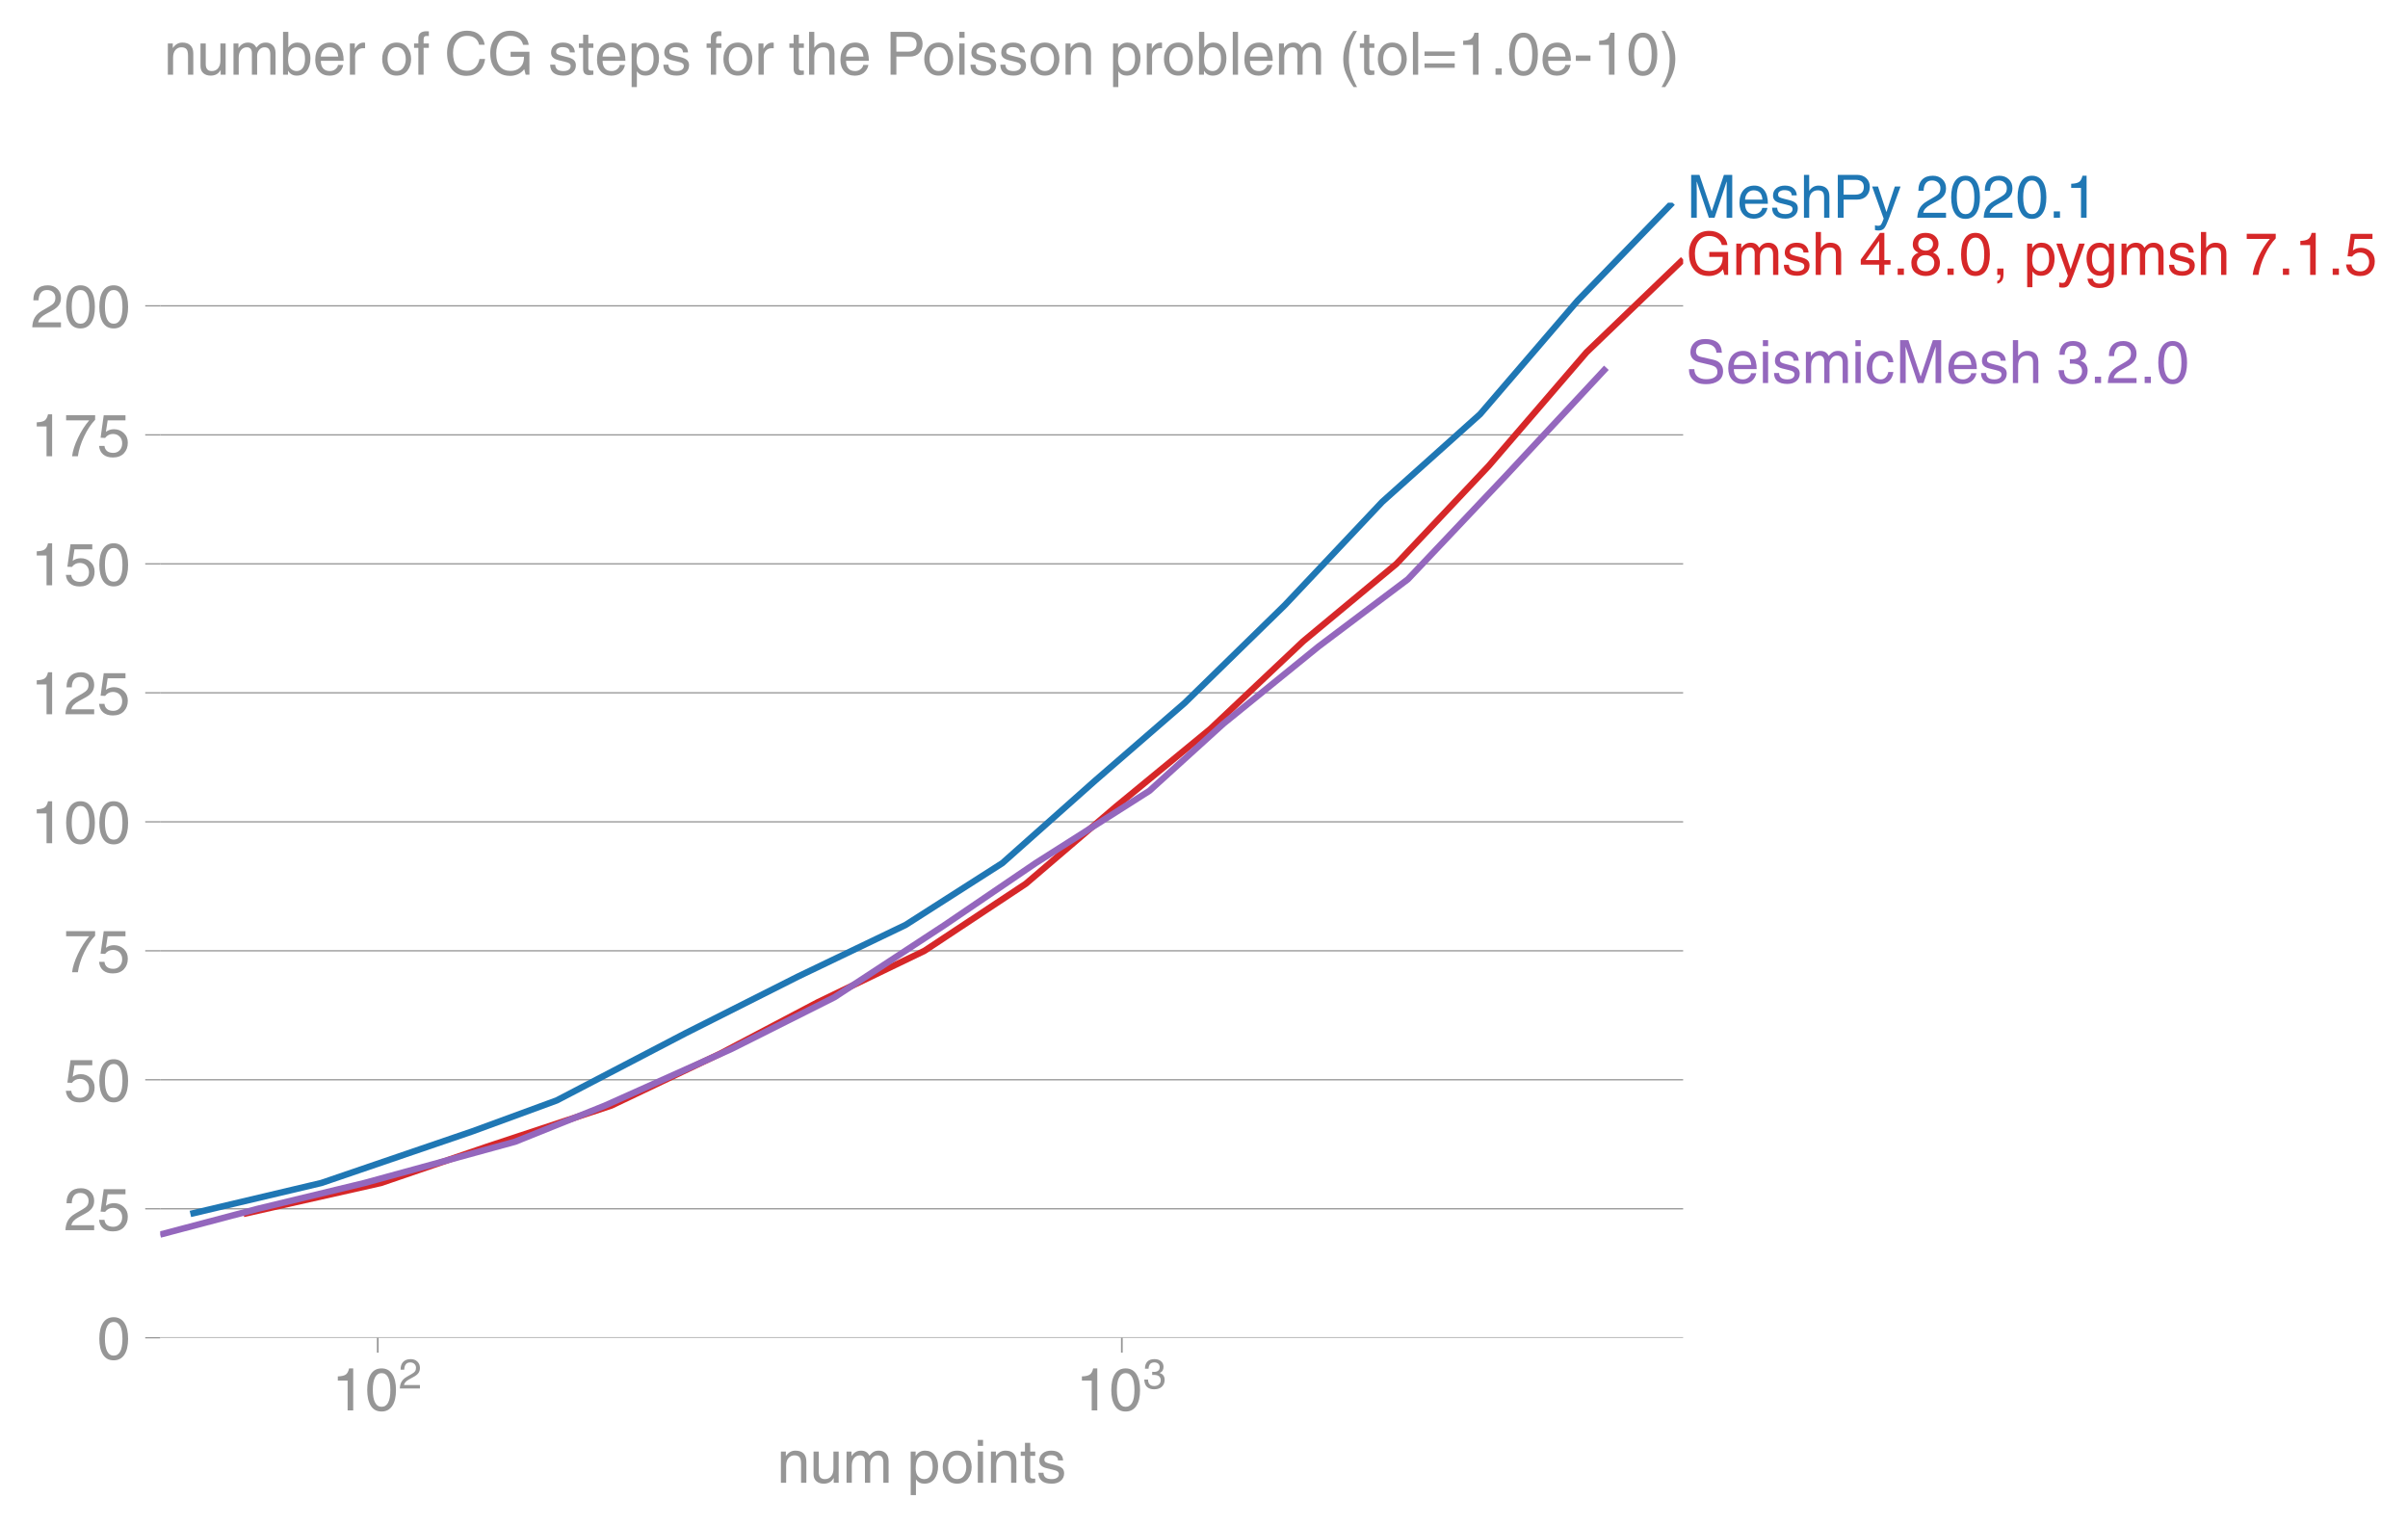
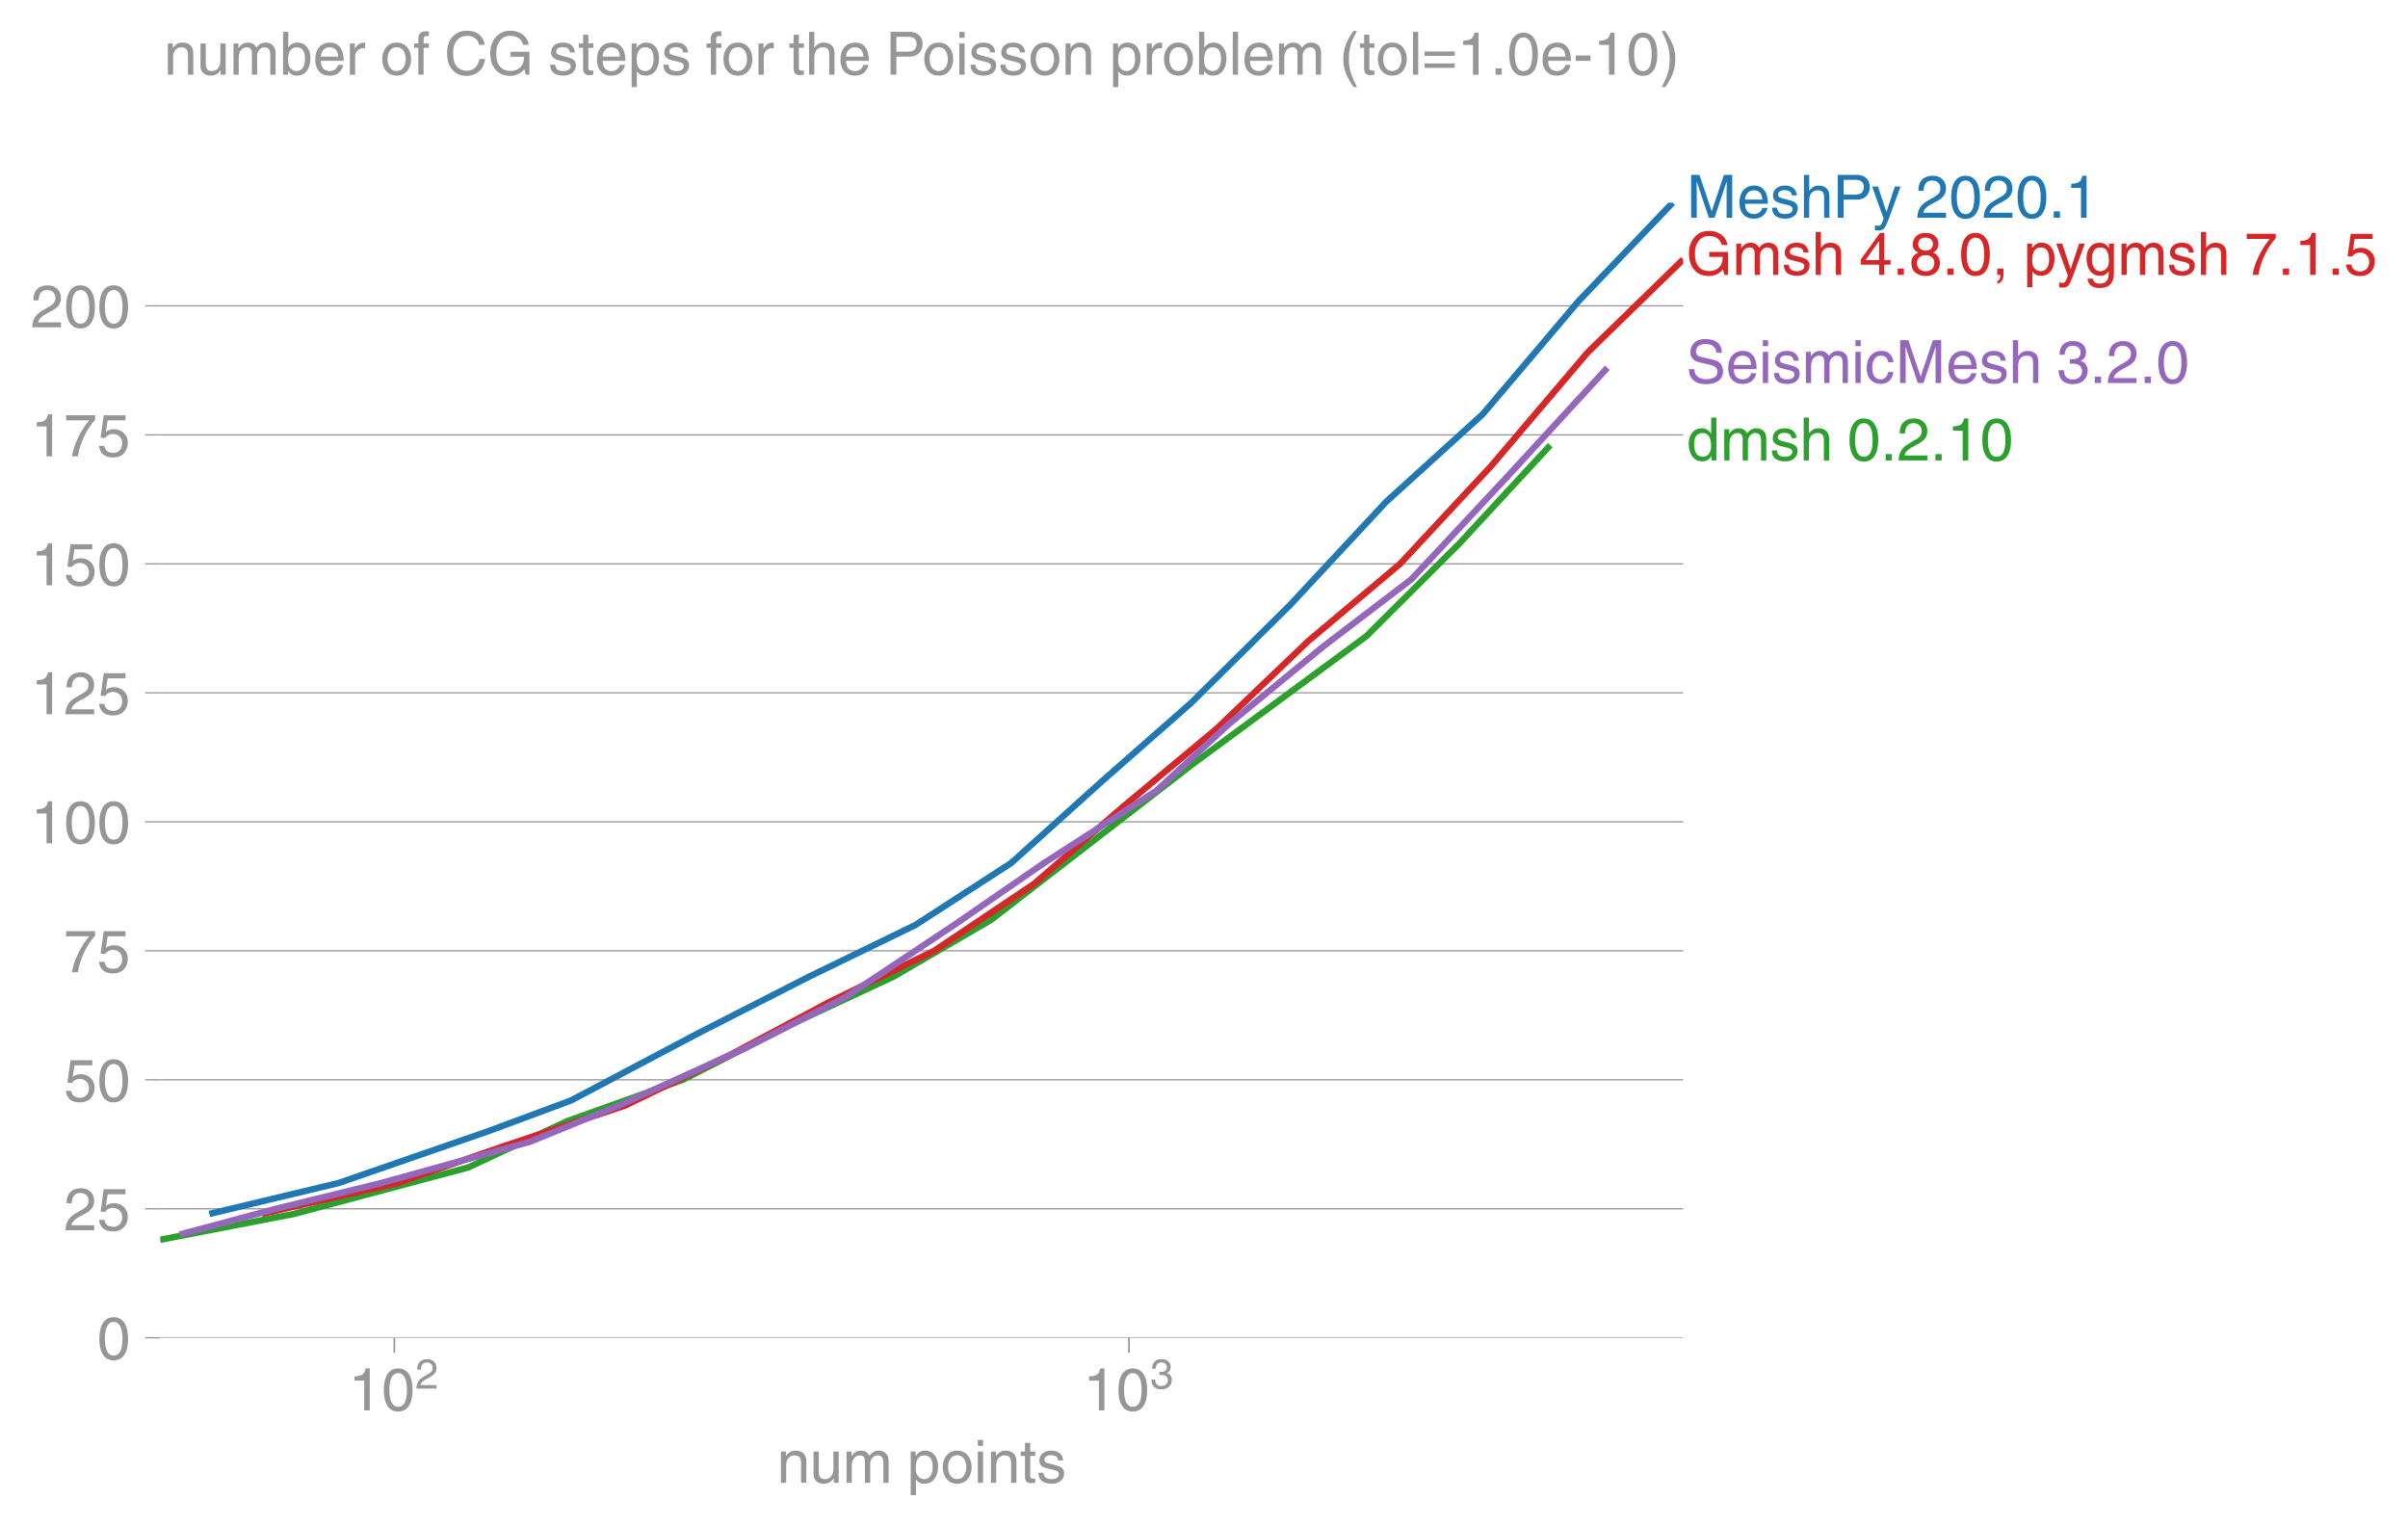
- <svg xmlns="http://www.w3.org/2000/svg" xmlns:xlink="http://www.w3.org/1999/xlink" height="476.965" viewBox="0 0 564.647 357.724" width="752.863">
+ <svg xmlns="http://www.w3.org/2000/svg" xmlns:xlink="http://www.w3.org/1999/xlink" height="476.965" viewBox="0 0 564.638 357.724" width="752.85">
  <defs>
    <style>*{stroke-linecap:butt;stroke-linejoin:round}</style>
  </defs>
  <g id="figure_1">
-     <path d="M0 357.724h564.647V0H0z" fill="none" id="patch_1" />
+     <path d="M0 357.724h564.638V0H0z" fill="none" id="patch_1" />
    <g id="axes_1">
      <path d="M37.556 313.628h357.12V47.516H37.556z" fill="none" id="patch_2" />
      <g id="matplotlib.axis_1">
        <g id="xtick_1">
          <g id="line2d_1">
            <defs>
-               <path d="M0 0v3.5" id="me168afdf46" stroke="#969696" stroke-width=".4" />
-             </defs>
-             <use x="88.579" xlink:href="#me168afdf46" y="313.628" fill="#969696" stroke="#969696" stroke-width=".4" />
-           </g>
-           <g transform="matrix(.14 0 0 -.14 77.799 330.678)" fill="#969696" id="text_1">
+               <path d="M0 0v3.5" id="m881cfca5e0" stroke="#969696" stroke-width=".4" />
+             </defs>
+             <use x="92.466" xlink:href="#m881cfca5e0" y="313.628" fill="#969696" stroke="#969696" stroke-width=".4" />
+           </g>
+           <g transform="matrix(.14 0 0 -.14 81.686 330.678)" fill="#969696" id="text_1">
            <defs>
              <path d="M35.89 0h-9.374v49.906H10.109v6.985q8.594.28 12.782 2.75Q27.094 62.109 29 70.313h6.89z" id="HelveticaWorld-Regular-49" />
              <path d="M42.484 34.188q0 14.109-3.734 21.156-3.734 7.062-10.969 7.062-7.078 0-10.89-7.062-3.797-7.047-3.797-21.157 0-13.671 3.75-20.937Q20.609 6 27.78 6q7.235 0 10.969 7 3.734 7.016 3.734 21.188zm9.422 0q0-17.297-6.25-26.704-6.25-9.39-17.875-9.39-12.062 0-18.062 9.734-6 9.75-6 26.36 0 17.03 6.14 26.578 6.157 9.547 17.922 9.547 11.625 0 17.875-9.5t6.25-26.626z" id="HelveticaWorld-Regular-48" />
              <path d="M4.39 45.125q0 12.39 6.391 18.781 6.406 6.407 17.938 6.407 9.656 0 15.812-5.86 6.157-5.86 6.157-15.14 0-7.22-3.547-12.188-3.532-4.953-10.422-8.703l-12.11-6.64Q13.922 15.921 12.5 8.296h38.188V0H2.593q.39 9.906 4.297 16.5 3.906 6.594 12.203 11.375l12.593 7.328q5.032 2.89 7.329 5.984 2.297 3.094 2.297 8.516 0 5.375-3.766 9.031-3.75 3.672-10.156 3.672-7.078 0-10.594-4.672-3.516-4.656-3.61-12.609z" id="HelveticaWorld-Regular-50" />
            </defs>
            <use transform="translate(0 .173)" xlink:href="#HelveticaWorld-Regular-49" />
            <use transform="translate(55.615 .173)" xlink:href="#HelveticaWorld-Regular-48" />
            <use transform="matrix(.7 0 0 .7 112.146 36.781)" xlink:href="#HelveticaWorld-Regular-50" />
          </g>
        </g>
        <g id="xtick_2">
-           <use x="263.058" xlink:href="#me168afdf46" y="313.628" fill="#969696" stroke="#969696" stroke-width=".4" id="line2d_2" />
-           <g transform="matrix(.14 0 0 -.14 252.278 330.678)" fill="#969696" id="text_2">
+           <use x="264.73" xlink:href="#m881cfca5e0" y="313.628" fill="#969696" stroke="#969696" stroke-width=".4" id="line2d_2" />
+           <g transform="matrix(.14 0 0 -.14 253.95 330.678)" fill="#969696" id="text_2">
            <defs>
              <path d="M22.406 39.984q2.203-.187 4.594-.187 6.203 0 9.781 2.86 3.594 2.859 3.594 8.656 0 4.687-3.344 7.89-3.343 3.203-9.64 3.203-6.985 0-10.235-4.11-3.234-4.093-3.437-10.983h-8.64q0 10.984 5.765 16.984 5.765 6.016 16.937 6.016 9.922 0 15.828-5.11 5.907-5.094 5.907-13.39 0-10.704-9.032-14.5v-.204q11.72-4 11.72-16.406 0-9.906-6.595-16.265-6.593-6.344-18.703-6.344-9.906 0-16.312 5.203Q4.204 8.5 3.422 21.484H12.5q.203-8.109 4-11.797Q20.313 6 27.484 6q6.938 0 11.141 3.86 4.203 3.859 4.203 9.718 0 6.406-4.016 9.672-4 3.266-12.39 3.266-2 0-4.016-.094z" id="HelveticaWorld-Regular-51" />
            </defs>
            <use transform="translate(0 .173)" xlink:href="#HelveticaWorld-Regular-49" />
            <use transform="translate(55.615 .173)" xlink:href="#HelveticaWorld-Regular-48" />
            <use transform="matrix(.7 0 0 .7 112.146 36.781)" xlink:href="#HelveticaWorld-Regular-51" />
          </g>
        </g>
        <g transform="matrix(.14 0 0 -.14 182.189 347.625)" fill="#969696" id="text_3">
          <defs>
            <path d="M49.219 0h-8.844v32.172q0 7.422-2.594 10.578-2.578 3.156-8.578 3.156-5.906 0-9.875-4.5-3.953-4.484-3.953-12.89V0H6.594v52.297h8.297v-7.375h.203q6.203 8.89 15.812 8.89 8.89 0 13.594-4.718 4.719-4.703 4.719-13.5z" id="HelveticaWorld-Regular-110" />
            <path d="M6.11 52.297h8.78V17.578q0-5.765 2.61-8.625Q20.125 6.11 25 6.11q6.781 0 10.594 4.797 3.812 4.813 3.812 12.578v28.813h8.782V0H39.89v7.625l-.188.188q-4.984-9.329-16.61-9.329-7.515 0-12.25 4.094Q6.11 6.688 6.11 14.703z" id="HelveticaWorld-Regular-117" />
            <path d="M6.594 52.297h8.297v-7.375h.203q5.906 8.89 15.812 8.89 9.813 0 13.922-8.5 3.75 4.594 7.266 6.547 3.515 1.953 8.703 1.953 6.781 0 11.484-4.453Q77 44.922 77 36.187V0h-8.781v33.797q0 6.094-2.297 9.094-2.297 3.015-7.422 3.015-5.172 0-8.75-4.203-3.563-4.203-3.563-9.812V0h-8.78v36.188q0 4.53-2.11 7.124-2.094 2.594-6.094 2.594-6.297 0-10.062-4.687-3.766-4.688-3.766-12.703V0H6.594z" id="HelveticaWorld-Regular-109" />
            <path d="M14.984 23.688q0-8.407 4.094-13 4.11-4.579 10.219-4.579 6.687 0 10.39 5.438 3.72 5.453 3.72 14.765 0 10.22-3.563 14.907-3.563 4.687-10.735 4.687-6.984 0-10.562-5.5-3.563-5.5-3.563-16.718zm-8.39 28.609h8.297v-7.375h.203q5.61 8.89 15.625 8.89 10.11 0 15.937-7.359 5.828-7.344 5.828-18.766 0-12.796-5.953-21Q40.578-1.515 29.5-1.515q-9.094 0-13.922 7.032h-.203v-26.22H6.594z" id="HelveticaWorld-Regular-112" />
            <path d="M12.703 26.219q0-8.735 3.953-14.375 3.953-5.64 11.219-5.64 7.531 0 11.438 5.905 3.906 5.907 3.906 14.11 0 8.297-3.907 14.078-3.906 5.797-11.437 5.797-6.969 0-11.078-5.453-4.094-5.438-4.094-14.422zm-8.984 0q0 11.672 6.484 19.625 6.5 7.968 17.672 7.968 11.438 0 17.875-8.062 6.453-8.047 6.453-19.531 0-11.516-6.406-19.625-6.39-8.11-17.922-8.11-11.078 0-17.625 7.86-6.531 7.86-6.531 19.875z" id="HelveticaWorld-Regular-111" />
            <path d="M6.594 61.813v9.968h8.781v-9.969zM15.375 0H6.594v52.297h8.781z" id="HelveticaWorld-Regular-105" />
            <path d="M17.188 45.016V10.984q0-2 1.093-3.046 1.11-1.047 3.938-1.047h3.375V0Q20.797-.688 19-.688q-5.516 0-8.063 2.641-2.53 2.64-2.53 8.547v34.516H1.311v7.28h7.094v14.595h8.781V52.297h8.407v-7.281z" id="HelveticaWorld-Regular-116" />
            <path d="M36.078 37.406q-.187 4.688-3.344 6.735-3.14 2.047-9.047 2.047-4.296 0-7.359-1.907-3.047-1.89-3.047-5.468 0-2.829 1.797-4.172 1.813-1.344 7.828-2.86l8.688-2.187q7.906-2 11.297-5.11 3.406-3.093 3.406-8.656 0-7.719-5.64-12.531-5.641-4.813-15.063-4.813-11 0-16.64 4.563-5.626 4.578-5.735 13.75h8.5q.203-5.422 3.594-8.063 3.39-2.625 10.171-2.625 5.516 0 8.766 2.188 3.25 2.203 3.25 6.11 0 2.78-2.11 4.437-2.093 1.672-8.296 3.078l-10.203 2.5q-6.203 1.562-9.157 4.656-2.953 3.094-2.953 8.031 0 7.72 5.516 12.203 5.531 4.5 14.406 4.5 9.485 0 14.531-4.624 5.047-4.61 5.344-11.782z" id="HelveticaWorld-Regular-115" />
          </defs>
          <use xlink:href="#HelveticaWorld-Regular-110" />
          <use x="55.176" xlink:href="#HelveticaWorld-Regular-117" />
          <use x="109.961" xlink:href="#HelveticaWorld-Regular-109" />
          <use x="192.969" xlink:href="#HelveticaWorld-Regular-32" />
          <use x="217.383" xlink:href="#HelveticaWorld-Regular-112" />
          <use x="273.877" xlink:href="#HelveticaWorld-Regular-111" />
          <use x="329.785" xlink:href="#HelveticaWorld-Regular-105" />
          <use x="351.807" xlink:href="#HelveticaWorld-Regular-110" />
          <use x="406.982" xlink:href="#HelveticaWorld-Regular-116" />
          <use x="434.668" xlink:href="#HelveticaWorld-Regular-115" />
        </g>
      </g>
      <g id="matplotlib.axis_2">
        <g id="ytick_1">
-           <path clip-path="url(#p380400a8a3)" d="M37.556 313.628h357.12" fill="none" stroke="#969696" stroke-linecap="square" stroke-width=".3" id="line2d_3" />
+           <path clip-path="url(#p230a168ee0)" d="M37.556 313.628h357.12" fill="none" stroke="#969696" stroke-linecap="square" stroke-width=".3" id="line2d_3" />
          <g id="line2d_4">
            <defs>
-               <path d="M0 0h-3.5" id="m66157fa745" stroke="#969696" stroke-width=".3" />
-             </defs>
-             <use x="37.556" xlink:href="#m66157fa745" y="313.628" fill="#969696" stroke="#969696" stroke-width=".3" />
+               <path d="M0 0h-3.5" id="m698de767d4" stroke="#969696" stroke-width=".3" />
+             </defs>
+             <use x="37.556" xlink:href="#m698de767d4" y="313.628" fill="#969696" stroke="#969696" stroke-width=".3" />
          </g>
          <use xlink:href="#HelveticaWorld-Regular-48" transform="matrix(.14 0 0 -.14 22.77 318.653)" fill="#969696" id="text_4" />
        </g>
        <g id="ytick_2">
-           <path clip-path="url(#p380400a8a3)" d="M37.556 283.388h357.12" fill="none" stroke="#969696" stroke-linecap="square" stroke-width=".3" id="line2d_5" />
-           <use x="37.556" xlink:href="#m66157fa745" y="283.388" fill="#969696" stroke="#969696" stroke-width=".3" id="line2d_6" />
+           <path clip-path="url(#p230a168ee0)" d="M37.556 283.388h357.12" fill="none" stroke="#969696" stroke-linecap="square" stroke-width=".3" id="line2d_5" />
+           <use x="37.556" xlink:href="#m698de767d4" y="283.388" fill="#969696" stroke="#969696" stroke-width=".3" id="line2d_6" />
          <g transform="matrix(.14 0 0 -.14 14.985 288.413)" fill="#969696" id="text_5">
            <defs>
              <path d="M14.703 40.922q5.813 4.39 13.625 4.39 9.469 0 16.281-6.296 6.813-6.297 6.813-16.22 0-10.78-6.578-17.796-6.563-7-18.422-7-10.313 0-16.266 5.047Q4.203 8.109 3.22 17.39h9.094q.671-5.672 4.437-8.672 3.766-3 10.453-3 6.485 0 10.64 4.484Q42 14.703 42 21.688q0 7.125-4.36 11.421-4.343 4.297-11.218 4.297-7.813 0-13.047-6.687l-7.563.39 5.266 37.594h36.438v-8.5H17.672z" id="HelveticaWorld-Regular-53" />
            </defs>
            <use xlink:href="#HelveticaWorld-Regular-50" />
            <use x="55.615" xlink:href="#HelveticaWorld-Regular-53" />
          </g>
        </g>
        <g id="ytick_3">
-           <path clip-path="url(#p380400a8a3)" d="M37.556 253.148h357.12" fill="none" stroke="#969696" stroke-linecap="square" stroke-width=".3" id="line2d_7" />
-           <use x="37.556" xlink:href="#m66157fa745" y="253.148" fill="#969696" stroke="#969696" stroke-width=".3" id="line2d_8" />
+           <path clip-path="url(#p230a168ee0)" d="M37.556 253.148h357.12" fill="none" stroke="#969696" stroke-linecap="square" stroke-width=".3" id="line2d_7" />
+           <use x="37.556" xlink:href="#m698de767d4" y="253.148" fill="#969696" stroke="#969696" stroke-width=".3" id="line2d_8" />
          <g transform="matrix(.14 0 0 -.14 14.985 258.173)" fill="#969696" id="text_6">
            <use xlink:href="#HelveticaWorld-Regular-53" />
            <use x="55.615" xlink:href="#HelveticaWorld-Regular-48" />
          </g>
        </g>
        <g id="ytick_4">
-           <path clip-path="url(#p380400a8a3)" d="M37.556 222.908h357.12" fill="none" stroke="#969696" stroke-linecap="square" stroke-width=".3" id="line2d_9" />
-           <use x="37.556" xlink:href="#m66157fa745" y="222.908" fill="#969696" stroke="#969696" stroke-width=".3" id="line2d_10" />
+           <path clip-path="url(#p230a168ee0)" d="M37.556 222.908h357.12" fill="none" stroke="#969696" stroke-linecap="square" stroke-width=".3" id="line2d_9" />
+           <use x="37.556" xlink:href="#m698de767d4" y="222.908" fill="#969696" stroke="#969696" stroke-width=".3" id="line2d_10" />
          <g transform="matrix(.14 0 0 -.14 14.985 227.933)" fill="#969696" id="text_7">
            <defs>
              <path d="M3.719 68.797h48.578v-7.719Q42.28 50.875 33.984 33.484 25.687 16.11 23.391 0h-9.672q1.469 13.281 9.719 30.531 8.25 17.266 18.953 29.672H3.719z" id="HelveticaWorld-Regular-55" />
            </defs>
            <use xlink:href="#HelveticaWorld-Regular-55" />
            <use x="55.615" xlink:href="#HelveticaWorld-Regular-53" />
          </g>
        </g>
        <g id="ytick_5">
-           <path clip-path="url(#p380400a8a3)" d="M37.556 192.668h357.12" fill="none" stroke="#969696" stroke-linecap="square" stroke-width=".3" id="line2d_11" />
-           <use x="37.556" xlink:href="#m66157fa745" y="192.668" fill="#969696" stroke="#969696" stroke-width=".3" id="line2d_12" />
+           <path clip-path="url(#p230a168ee0)" d="M37.556 192.668h357.12" fill="none" stroke="#969696" stroke-linecap="square" stroke-width=".3" id="line2d_11" />
+           <use x="37.556" xlink:href="#m698de767d4" y="192.668" fill="#969696" stroke="#969696" stroke-width=".3" id="line2d_12" />
          <g transform="matrix(.14 0 0 -.14 7.2 197.693)" fill="#969696" id="text_8">
            <use xlink:href="#HelveticaWorld-Regular-49" />
            <use x="55.615" xlink:href="#HelveticaWorld-Regular-48" />
            <use x="111.23" xlink:href="#HelveticaWorld-Regular-48" />
          </g>
        </g>
        <g id="ytick_6">
-           <path clip-path="url(#p380400a8a3)" d="M37.556 162.428h357.12" fill="none" stroke="#969696" stroke-linecap="square" stroke-width=".3" id="line2d_13" />
-           <use x="37.556" xlink:href="#m66157fa745" y="162.428" fill="#969696" stroke="#969696" stroke-width=".3" id="line2d_14" />
+           <path clip-path="url(#p230a168ee0)" d="M37.556 162.428h357.12" fill="none" stroke="#969696" stroke-linecap="square" stroke-width=".3" id="line2d_13" />
+           <use x="37.556" xlink:href="#m698de767d4" y="162.428" fill="#969696" stroke="#969696" stroke-width=".3" id="line2d_14" />
          <g transform="matrix(.14 0 0 -.14 7.2 167.453)" fill="#969696" id="text_9">
            <use xlink:href="#HelveticaWorld-Regular-49" />
            <use x="55.615" xlink:href="#HelveticaWorld-Regular-50" />
            <use x="111.23" xlink:href="#HelveticaWorld-Regular-53" />
          </g>
        </g>
        <g id="ytick_7">
-           <path clip-path="url(#p380400a8a3)" d="M37.556 132.188h357.12" fill="none" stroke="#969696" stroke-linecap="square" stroke-width=".3" id="line2d_15" />
-           <use x="37.556" xlink:href="#m66157fa745" y="132.188" fill="#969696" stroke="#969696" stroke-width=".3" id="line2d_16" />
+           <path clip-path="url(#p230a168ee0)" d="M37.556 132.188h357.12" fill="none" stroke="#969696" stroke-linecap="square" stroke-width=".3" id="line2d_15" />
+           <use x="37.556" xlink:href="#m698de767d4" y="132.188" fill="#969696" stroke="#969696" stroke-width=".3" id="line2d_16" />
          <g transform="matrix(.14 0 0 -.14 7.2 137.213)" fill="#969696" id="text_10">
            <use xlink:href="#HelveticaWorld-Regular-49" />
            <use x="55.615" xlink:href="#HelveticaWorld-Regular-53" />
            <use x="111.23" xlink:href="#HelveticaWorld-Regular-48" />
          </g>
        </g>
        <g id="ytick_8">
-           <path clip-path="url(#p380400a8a3)" d="M37.556 101.948h357.12" fill="none" stroke="#969696" stroke-linecap="square" stroke-width=".3" id="line2d_17" />
-           <use x="37.556" xlink:href="#m66157fa745" y="101.948" fill="#969696" stroke="#969696" stroke-width=".3" id="line2d_18" />
+           <path clip-path="url(#p230a168ee0)" d="M37.556 101.948h357.12" fill="none" stroke="#969696" stroke-linecap="square" stroke-width=".3" id="line2d_17" />
+           <use x="37.556" xlink:href="#m698de767d4" y="101.948" fill="#969696" stroke="#969696" stroke-width=".3" id="line2d_18" />
          <g transform="matrix(.14 0 0 -.14 7.2 106.973)" fill="#969696" id="text_11">
            <use xlink:href="#HelveticaWorld-Regular-49" />
            <use x="55.615" xlink:href="#HelveticaWorld-Regular-55" />
            <use x="111.23" xlink:href="#HelveticaWorld-Regular-53" />
          </g>
        </g>
        <g id="ytick_9">
-           <path clip-path="url(#p380400a8a3)" d="M37.556 71.708h357.12" fill="none" stroke="#969696" stroke-linecap="square" stroke-width=".3" id="line2d_19" />
-           <use x="37.556" xlink:href="#m66157fa745" y="71.708" fill="#969696" stroke="#969696" stroke-width=".3" id="line2d_20" />
+           <path clip-path="url(#p230a168ee0)" d="M37.556 71.708h357.12" fill="none" stroke="#969696" stroke-linecap="square" stroke-width=".3" id="line2d_19" />
+           <use x="37.556" xlink:href="#m698de767d4" y="71.708" fill="#969696" stroke="#969696" stroke-width=".3" id="line2d_20" />
          <g transform="matrix(.14 0 0 -.14 7.2 76.733)" fill="#969696" id="text_12">
            <use xlink:href="#HelveticaWorld-Regular-50" />
            <use x="55.615" xlink:href="#HelveticaWorld-Regular-48" />
            <use x="111.23" xlink:href="#HelveticaWorld-Regular-48" />
          </g>
        </g>
      </g>
-       <path clip-path="url(#p380400a8a3)" d="M44.643 284.598l30.724-7.258 35.389-12.096 19.794-7.257 30.141-15.725 26.41-13.306 25.23-12.096 22.72-14.515 21.771-19.354 20.93-18.144 23.527-22.982 22.822-24.192L347.06 97.11l22.86-26.611 22.26-22.983" fill="none" stroke="#1f77b4" stroke-linecap="square" stroke-width="1.5" id="line2d_21" />
-       <path clip-path="url(#p380400a8a3)" d="M57.093 284.598l32.24-7.258 24.742-8.467 29.267-9.677 25.391-12.096 22.974-12.096 25.079-12.096 23.762-15.725 21.21-18.144 22.05-18.144 21.785-20.563 21.853-18.144 21.661-22.982 22.911-26.611 22.658-21.773" fill="none" stroke="#d62728" stroke-linecap="square" stroke-width="1.5" id="line2d_22" />
-       <path clip-path="url(#p380400a8a3)" d="M37.556 289.436l22.905-6.048 25.025-6.048 35.318-9.677 21.052-8.467 29.718-13.305 24.107-12.096 25.838-16.935 21.34-14.515 26.66-16.934 17.338-15.725 22.365-18.144 20.898-15.725 22.9-24.192 23.655-25.402" fill="none" stroke="#9467bd" stroke-linecap="square" stroke-width="1.5" id="line2d_23" />
-       <g transform="matrix(.14 0 0 -.14 395.423 51.044)" fill="#1f77b4" id="text_13">
+       <path clip-path="url(#p230a168ee0)" d="M37.556 290.646l31.366-6.048 40.834-10.887 23.283-10.886 27.075-9.677 26.075-13.305 23.318-10.887 22.88-13.305 46.973-36.288 41.054-30.24 21.85-21.773 21.25-22.983" fill="none" stroke="#2ca02c" stroke-linecap="square" stroke-width="1.5" id="line2d_21" />
+       <path clip-path="url(#p230a168ee0)" d="M49.088 284.598l30.334-7.258 34.94-12.096 19.542-7.257 29.759-15.725 26.074-13.306 24.91-12.096 22.43-14.515 21.496-19.354 20.664-18.144 23.229-22.982 22.532-24.192 22.666-20.563 22.57-26.611 21.978-22.983" fill="none" stroke="#1f77b4" stroke-linecap="square" stroke-width="1.5" id="line2d_22" />
+       <path clip-path="url(#p230a168ee0)" d="M61.38 284.598l31.83-7.258 24.429-8.467 28.895-9.677 25.069-12.096 22.682-12.096 24.76-12.096 23.46-15.725 20.942-18.144 21.769-18.144 21.508-20.563 21.576-18.144 21.386-22.982 22.62-26.611 22.37-21.773" fill="none" stroke="#d62728" stroke-linecap="square" stroke-width="1.5" id="line2d_23" />
+       <path clip-path="url(#p230a168ee0)" d="M42.091 289.436l22.615-6.048 24.706-6.048 34.87-9.677 20.785-8.467 29.34-13.305 23.802-12.096 25.51-16.935 21.067-14.515 26.322-16.934 17.119-15.725 22.08-18.144 20.632-15.725 22.61-24.192 23.355-25.402" fill="none" stroke="#9467bd" stroke-linecap="square" stroke-width="1.5" id="line2d_24" />
+       <g transform="matrix(.14 0 0 -.14 395.414 107.943)" fill="#2ca02c" id="text_13">
+         <defs>
+           <path d="M13.094 26.313q0-9.704 3.844-14.954 3.859-5.25 10.265-5.25 6.094 0 10.188 4.485 4.109 4.5 4.109 13.094 0 11.03-3.5 16.625-3.484 5.593-10.61 5.593-6.78 0-10.546-4.453-3.75-4.437-3.75-15.14zM50.39 0h-8.297v7.172h-.203q-4.97-8.688-15.078-8.688-10.891 0-16.86 8.297Q4 15.094 4 27.688q0 11.625 5.906 18.875 5.922 7.25 15.875 7.25 9.813 0 15.625-8.891l.203.594V71.78h8.782z" id="HelveticaWorld-Regular-100" />
+           <path d="M49.219 0h-8.844v34.188q0 6.296-2.438 9-2.437 2.718-7.953 2.718-6.797 0-10.703-4.406-3.906-4.39-3.906-12.984V0H6.594v71.781h8.781V45.312h.203q6 8.5 15.328 8.5 8.594 0 13.453-4.5 4.86-4.484 4.86-13.718z" id="HelveticaWorld-Regular-104" />
+           <path d="M19.094 0H8.687v10.594h10.407z" id="HelveticaWorld-Regular-46" />
+         </defs>
+         <use xlink:href="#HelveticaWorld-Regular-100" />
+         <use x="56.982" xlink:href="#HelveticaWorld-Regular-109" />
+         <use x="139.99" xlink:href="#HelveticaWorld-Regular-115" />
+         <use x="189.99" xlink:href="#HelveticaWorld-Regular-104" />
+         <use x="245.166" xlink:href="#HelveticaWorld-Regular-32" />
+         <use x="269.58" xlink:href="#HelveticaWorld-Regular-48" />
+         <use x="325.195" xlink:href="#HelveticaWorld-Regular-46" />
+         <use x="352.979" xlink:href="#HelveticaWorld-Regular-50" />
+         <use x="408.594" xlink:href="#HelveticaWorld-Regular-46" />
+         <use x="436.377" xlink:href="#HelveticaWorld-Regular-49" />
+         <use x="491.992" xlink:href="#HelveticaWorld-Regular-48" />
+       </g>
+       <g transform="matrix(.14 0 0 -.14 395.414 51.044)" fill="#1f77b4" id="text_14">
        <defs>
          <path d="M67.484 0v42.39q0 .829.094 8.126t.094 9.78h-.281L47.312 0h-9.609L17.578 60.203h-.297q0-3.61.094-10.297.11-6.687.11-7.515V0H8.108v71.781h13.86L42.39 11.078h.28l20.313 60.703h13.922V0z" id="HelveticaWorld-Regular-77" />
          <path d="M42.484 30.328q-.687 8.485-4.5 12.031-3.797 3.547-10.109 3.547-6.39 0-10.328-4.5-3.922-4.484-4.172-11.078zm8.391-13.922q-1.453-8.11-7.953-13.422-5.719-4.5-15.047-4.593-10.984.093-17.438 7.203Q4 12.704 4 24.704q0 13.78 6.64 21.437 6.641 7.672 18.47 7.672 10.593 0 16.546-7.922 5.953-7.907 5.953-22.594H13.375q0-8.203 3.813-12.703Q21 6.109 28.608 6.109q5.375 0 9.235 3.235 3.86 3.25 4.25 7.062z" id="HelveticaWorld-Regular-101" />
-           <path d="M49.219 0h-8.844v34.188q0 6.296-2.438 9-2.437 2.718-7.953 2.718-6.797 0-10.703-4.406-3.906-4.39-3.906-12.984V0H6.594v71.781h8.781V45.312h.203q6 8.5 15.328 8.5 8.594 0 13.453-4.5 4.86-4.484 4.86-13.718z" id="HelveticaWorld-Regular-104" />
          <path d="M17.828 38.625H37.11q7.282 0 10.938 3.188 3.656 3.203 3.656 9.703 0 5.812-3.516 8.89-3.515 3.078-10.687 3.078H17.828zm0-38.625H8.11v71.781h32.266q9.625 0 15.484-5.594 5.86-5.593 5.86-14.578 0-9.328-5.672-15.312-5.656-5.969-15.672-5.969H17.828z" id="HelveticaWorld-Regular-80" />
          <path d="M39.016 52.297h9.562L29.891.984q-.5-1.375-.985-2.593-4.25-11.329-7.328-15.547-3.078-4.235-9.953-4.235-3.61 0-5.906.782v8.015q2.484-.89 5.468-.89 3.22 0 4.704 2.03 1.5 2.032 4.421 9.938L.875 52.297h9.922L24.812 9.719H25z" id="HelveticaWorld-Regular-121" />
-           <path d="M19.094 0H8.687v10.594h10.407z" id="HelveticaWorld-Regular-46" />
        </defs>
        <use xlink:href="#HelveticaWorld-Regular-77" />
        <use x="85.01" xlink:href="#HelveticaWorld-Regular-101" />
        <use x="140.43" xlink:href="#HelveticaWorld-Regular-115" />
        <use x="190.43" xlink:href="#HelveticaWorld-Regular-104" />
        <use x="245.605" xlink:href="#HelveticaWorld-Regular-80" />
        <use x="310.254" xlink:href="#HelveticaWorld-Regular-121" />
        <use x="359.863" xlink:href="#HelveticaWorld-Regular-32" />
        <use x="384.277" xlink:href="#HelveticaWorld-Regular-50" />
        <use x="439.893" xlink:href="#HelveticaWorld-Regular-48" />
        <use x="495.508" xlink:href="#HelveticaWorld-Regular-50" />
        <use x="551.123" xlink:href="#HelveticaWorld-Regular-48" />
        <use x="606.738" xlink:href="#HelveticaWorld-Regular-46" />
        <use x="634.521" xlink:href="#HelveticaWorld-Regular-49" />
      </g>
-       <g transform="matrix(.14 0 0 -.14 395.423 64.439)" fill="#d62728" id="text_14">
+       <g transform="matrix(.14 0 0 -.14 395.414 64.439)" fill="#d62728" id="text_15">
        <defs>
          <path d="M38.484 38.375h31.532V0h-6.297l-2.344 9.281Q56.781 3.421 50.578.75q-6.187-2.656-12.875-2.656-10.797 0-18.047 4.703-7.25 4.719-11.265 13.015-4 8.313-4 20.72 0 15.468 9.203 26.312 9.203 10.843 24.781 10.843 11.625 0 20.313-6.5Q67.39 60.688 68.796 50h-9.375q-1.703 7.078-7.219 11.078-5.516 4.016-14.312 4.016-10.594 0-17.047-7.985-6.438-7.984-6.438-21.125 0-15.28 6.39-22.437Q27.204 6.39 38.282 6.39q7.235 0 12.235 2.859 5 2.86 7.687 7.766 2.688 4.906 2.688 13.062H38.484z" id="HelveticaWorld-Regular-71" />
          <path d="M10.594 24.703h22.61v31.89h-.188zM42 17.093V0h-8.797v17.094H2.484v8.593L34.72 70.314H42v-45.61h10.297v-7.61z" id="HelveticaWorld-Regular-52" />
          <path d="M27.594 40.578q5.422 0 8.953 3.094 3.547 3.11 3.547 8.234 0 4.594-3.407 7.547-3.39 2.953-9.687 2.953-5.61 0-8.672-3.11-3.047-3.093-3.047-7.874 0-5.125 3.813-7.984 3.812-2.86 8.5-2.86zm.093-7.562q-6.78 0-10.64-3.766-3.86-3.766-3.86-9.234 0-6.297 3.907-10.157Q21 6 28.219 6q6.406 0 10.234 3.86 3.828 3.859 3.828 10.265 0 5.469-3.828 9.172-3.828 3.719-10.766 3.719zM49.22 52.203q0-10.594-9.032-14.797 6.204-2.781 8.86-7.36 2.656-4.562 2.656-9.733 0-10.016-6.453-16.125-6.438-6.094-17.375-6.094-9.563 0-16.813 5.25-7.25 5.25-7.25 17.062 0 11.922 11.907 16.907-9.516 3.796-9.516 13.671 0 8.297 5.64 13.813 5.641 5.516 15.641 5.516 10.016 0 15.875-5.204 5.86-5.203 5.86-12.906z" id="HelveticaWorld-Regular-56" />
          <path d="M8.688 10.594h10.406V.78q0-7.422-3.078-11.172-3.078-3.765-7.328-4.312v4.594Q14.015-9.422 14.015 0H8.687z" id="HelveticaWorld-Regular-44" />
          <path d="M12.984 26.313q0-9.61 3.813-14.907Q20.609 6.11 27.094 6.11q6.312 0 10.312 4.579 4 4.593 4 13 0 11.03-3.5 16.625-3.484 5.593-10.61 5.593-7.171 0-10.75-4.765-3.562-4.766-3.562-14.828zM49.812 2.983q0-12.609-6.062-18.797-6.047-6.203-18.266-6.203-8.78 0-13.984 4.047Q6.297-13.922 5.516-6.39h8.796q.672-3.812 3.532-6.062 2.86-2.25 8.281-2.25 7.375 0 11.125 3.969 3.766 3.953 3.766 12.828v3.719h-.188q-4.937-7.329-13.922-7.329-11.187 0-17.093 8.25-5.907 8.25-5.907 20.953 0 11.625 5.953 18.875 5.97 7.25 15.829 7.25 9.906 0 15.625-8.89h.187v7.375h8.313z" id="HelveticaWorld-Regular-103" />
        </defs>
        <use xlink:href="#HelveticaWorld-Regular-71" />
        <use x="77.1" xlink:href="#HelveticaWorld-Regular-109" />
        <use x="160.107" xlink:href="#HelveticaWorld-Regular-115" />
        <use x="210.107" xlink:href="#HelveticaWorld-Regular-104" />
        <use x="265.283" xlink:href="#HelveticaWorld-Regular-32" />
        <use x="289.697" xlink:href="#HelveticaWorld-Regular-52" />
        <use x="345.313" xlink:href="#HelveticaWorld-Regular-46" />
        <use x="373.096" xlink:href="#HelveticaWorld-Regular-56" />
        <use x="428.711" xlink:href="#HelveticaWorld-Regular-46" />
        <use x="456.494" xlink:href="#HelveticaWorld-Regular-48" />
        <use x="512.109" xlink:href="#HelveticaWorld-Regular-44" />
        <use x="539.893" xlink:href="#HelveticaWorld-Regular-32" />
        <use x="564.307" xlink:href="#HelveticaWorld-Regular-112" />
        <use x="618.801" xlink:href="#HelveticaWorld-Regular-121" />
        <use x="666.41" xlink:href="#HelveticaWorld-Regular-103" />
        <use x="722.318" xlink:href="#HelveticaWorld-Regular-109" />
        <use x="805.326" xlink:href="#HelveticaWorld-Regular-115" />
        <use x="855.326" xlink:href="#HelveticaWorld-Regular-104" />
        <use x="910.502" xlink:href="#HelveticaWorld-Regular-32" />
        <use x="934.916" xlink:href="#HelveticaWorld-Regular-55" />
        <use x="990.531" xlink:href="#HelveticaWorld-Regular-46" />
        <use x="1018.314" xlink:href="#HelveticaWorld-Regular-49" />
        <use x="1073.93" xlink:href="#HelveticaWorld-Regular-46" />
        <use x="1101.713" xlink:href="#HelveticaWorld-Regular-53" />
      </g>
-       <g transform="matrix(.14 0 0 -.14 395.423 89.799)" fill="#9467bd" id="text_15">
+       <g transform="matrix(.14 0 0 -.14 395.414 89.799)" fill="#9467bd" id="text_16">
        <defs>
          <path d="M50.39 50.781q-.296 6.844-5.109 10.719-4.797 3.875-12.656 3.875-7.922 0-12.172-3.25-4.234-3.234-4.234-9.344 0-3.265 1.843-5.61 1.86-2.343 6.641-3.468l20.516-4.687q8.297-1.813 12.297-6.875 4.015-5.047 4.015-12.313 0-10.64-7.812-16.187-7.813-5.547-20.313-5.547-9.531 0-15.031 2.437-5.484 2.453-9.734 7.766-4.25 5.328-4.25 14.89h9.093q0-8 5.313-12.406 5.328-4.39 14.5-4.39 8.89 0 13.844 3.156 4.953 3.156 4.953 8.953 0 5.281-2.953 7.89Q46.188 29 37.594 31l-15.469 3.625q-7.719 1.75-11.531 6.125Q6.78 45.125 6.78 51.516q0 9.672 6.516 15.922 6.531 6.25 18.203 6.25 13.172 0 20.328-5.5 7.156-5.485 7.688-17.407z" id="HelveticaWorld-Regular-83" />
          <path d="M39.594 34.719q-1.89 11.187-12.39 11.187-6.5 0-10.454-5.203-3.953-5.203-3.953-14.484 0-10.11 3.656-15.11 3.672-5 10.64-5 4.688 0 8.11 3.438 3.422 3.437 4.39 8.953h8.5q-1.312-9.703-6.859-14.86-5.547-5.156-14.328-5.156-10.297 0-16.89 7.047-6.594 7.063-6.594 19.172 0 13.281 6.594 21.188 6.593 7.922 18.5 7.922 8.687 0 13.843-5.204 5.157-5.203 5.735-13.89z" id="HelveticaWorld-Regular-99" />
        </defs>
        <use xlink:href="#HelveticaWorld-Regular-83" />
        <use x="66.211" xlink:href="#HelveticaWorld-Regular-101" />
        <use x="121.631" xlink:href="#HelveticaWorld-Regular-105" />
        <use x="143.652" xlink:href="#HelveticaWorld-Regular-115" />
        <use x="193.652" xlink:href="#HelveticaWorld-Regular-109" />
        <use x="276.66" xlink:href="#HelveticaWorld-Regular-105" />
        <use x="298.682" xlink:href="#HelveticaWorld-Regular-99" />
        <use x="349.951" xlink:href="#HelveticaWorld-Regular-77" />
        <use x="434.961" xlink:href="#HelveticaWorld-Regular-101" />
        <use x="490.381" xlink:href="#HelveticaWorld-Regular-115" />
        <use x="540.381" xlink:href="#HelveticaWorld-Regular-104" />
        <use x="595.557" xlink:href="#HelveticaWorld-Regular-32" />
        <use x="619.971" xlink:href="#HelveticaWorld-Regular-51" />
        <use x="675.586" xlink:href="#HelveticaWorld-Regular-46" />
        <use x="703.369" xlink:href="#HelveticaWorld-Regular-50" />
        <use x="758.984" xlink:href="#HelveticaWorld-Regular-46" />
        <use x="786.768" xlink:href="#HelveticaWorld-Regular-48" />
      </g>
-       <g transform="matrix(.14 0 0 -.14 38.434 17.516)" fill="#969696" id="text_16">
+       <g transform="matrix(.14 0 0 -.14 38.434 17.516)" fill="#969696" id="text_17">
        <defs>
          <path d="M43.406 26.313q0 10.5-3.718 15.046-3.704 4.547-10.579 4.547-6.984-.11-10.562-5.453Q14.984 35.11 14.984 25q0-10.297 4.297-14.594Q23.578 6.11 29.297 6.11q6.5 0 10.297 5.344 3.812 5.344 3.812 14.86zM6.594 0v71.781h8.781V45.703h.203q5.61 8.11 15.14 8.11 9.766 0 15.766-7.25t6-18.876q0-13.093-6.062-21.156Q40.375-1.516 29.5-1.516q-9.578 0-14.406 8.016h-.203V0z" id="HelveticaWorld-Regular-98" />
          <path d="M15.375 0H6.594v52.297h8.297v-8.688h.203q5.703 10.203 14.687 10.203 1.422 0 2.297-.296V44.39h-3.266q-5.906 0-9.671-4.016-3.766-4-3.766-9.953z" id="HelveticaWorld-Regular-114" />
          <path d="M17.188 45.016V0H8.405v45.016H1.22v7.28h7.187v8.985q0 5.907 3.578 8.703 3.594 2.813 10.032 2.813 2.203 0 3.968-.188v-7.906q-1.562.188-3.578.188-2.922 0-4.078-1.438-1.14-1.437-1.14-4.656v-6.5h8.796v-7.281z" id="HelveticaWorld-Regular-102" />
          <path d="M58.016 50.203q-1.625 7.313-6.782 11.094-5.14 3.797-13.343 3.797-10.594 0-17.047-7.703-6.438-7.688-6.438-20.766 0-15.14 6.094-22.547 6.11-7.39 17.688-7.39 7.609 0 13.093 5.046 5.5 5.063 7.407 14.688h9.421Q66.22 12.594 57.625 5.344t-20.906-7.25q-14.703 0-23.516 10.11Q4.391 18.311 4.391 36.28q0 17.328 9.203 27.36 9.203 10.047 24.297 10.047 12.5 0 20.265-6.454 7.766-6.437 9.235-17.03z" id="HelveticaWorld-Regular-67" />
          <path d="M15.375 0H6.594v71.781h8.781z" id="HelveticaWorld-Regular-108" />
          <path d="M29.781 73.297q-8.875-15.875-11.218-25.844-2.344-9.953-2.344-21.969 0-11.859 3.187-22.125Q22.61-6.89 29.891-20.703h-5.86Q15.72-8.593 11.25 2.187 6.781 12.985 6.781 26.125q0 12.36 4.047 23.563 4.063 11.203 12.86 23.609z" id="HelveticaWorld-Regular-40" />
          <path d="M54.594 31.578H4v7.328h50.594zm0-20H4v7.328h50.594z" id="HelveticaWorld-Regular-61" />
          <path d="M28.906 23.188H4.391v8.984h24.515z" id="HelveticaWorld-Regular-45" />
          <path d="M3.516-20.703q8.796 15.922 11.14 25.86Q17 15.093 17 27.093q0 11.922-3.156 22.172T3.422 73.296h5.765q8.391-12.109 12.86-22.905 4.469-10.797 4.469-23.875 0-12.407-4.063-23.61-4.047-11.203-12.828-23.61z" id="HelveticaWorld-Regular-41" />
        </defs>
        <use xlink:href="#HelveticaWorld-Regular-110" />
        <use x="55.176" xlink:href="#HelveticaWorld-Regular-117" />
        <use x="109.961" xlink:href="#HelveticaWorld-Regular-109" />
        <use x="192.969" xlink:href="#HelveticaWorld-Regular-98" />
        <use x="249.463" xlink:href="#HelveticaWorld-Regular-101" />
        <use x="304.883" xlink:href="#HelveticaWorld-Regular-114" />
        <use x="337.451" xlink:href="#HelveticaWorld-Regular-32" />
        <use x="361.865" xlink:href="#HelveticaWorld-Regular-111" />
        <use x="417.773" xlink:href="#HelveticaWorld-Regular-102" />
        <use x="445.459" xlink:href="#HelveticaWorld-Regular-32" />
        <use x="469.873" xlink:href="#HelveticaWorld-Regular-67" />
        <use x="542.188" xlink:href="#HelveticaWorld-Regular-71" />
        <use x="619.287" xlink:href="#HelveticaWorld-Regular-32" />
        <use x="643.701" xlink:href="#HelveticaWorld-Regular-115" />
        <use x="693.701" xlink:href="#HelveticaWorld-Regular-116" />
        <use x="721.387" xlink:href="#HelveticaWorld-Regular-101" />
        <use x="776.807" xlink:href="#HelveticaWorld-Regular-112" />
        <use x="833.301" xlink:href="#HelveticaWorld-Regular-115" />
        <use x="883.301" xlink:href="#HelveticaWorld-Regular-32" />
        <use x="907.715" xlink:href="#HelveticaWorld-Regular-102" />
        <use x="933.4" xlink:href="#HelveticaWorld-Regular-111" />
        <use x="989.309" xlink:href="#HelveticaWorld-Regular-114" />
        <use x="1021.877" xlink:href="#HelveticaWorld-Regular-32" />
        <use x="1046.291" xlink:href="#HelveticaWorld-Regular-116" />
        <use x="1073.977" xlink:href="#HelveticaWorld-Regular-104" />
        <use x="1129.152" xlink:href="#HelveticaWorld-Regular-101" />
        <use x="1184.572" xlink:href="#HelveticaWorld-Regular-32" />
        <use x="1208.986" xlink:href="#HelveticaWorld-Regular-80" />
        <use x="1269.76" xlink:href="#HelveticaWorld-Regular-111" />
        <use x="1325.668" xlink:href="#HelveticaWorld-Regular-105" />
        <use x="1347.689" xlink:href="#HelveticaWorld-Regular-115" />
        <use x="1397.689" xlink:href="#HelveticaWorld-Regular-115" />
        <use x="1447.689" xlink:href="#HelveticaWorld-Regular-111" />
        <use x="1503.598" xlink:href="#HelveticaWorld-Regular-110" />
        <use x="1558.773" xlink:href="#HelveticaWorld-Regular-32" />
        <use x="1583.188" xlink:href="#HelveticaWorld-Regular-112" />
        <use x="1639.682" xlink:href="#HelveticaWorld-Regular-114" />
        <use x="1671.25" xlink:href="#HelveticaWorld-Regular-111" />
        <use x="1727.158" xlink:href="#HelveticaWorld-Regular-98" />
        <use x="1783.652" xlink:href="#HelveticaWorld-Regular-108" />
        <use x="1805.674" xlink:href="#HelveticaWorld-Regular-101" />
        <use x="1861.094" xlink:href="#HelveticaWorld-Regular-109" />
        <use x="1944.102" xlink:href="#HelveticaWorld-Regular-32" />
        <use x="1968.516" xlink:href="#HelveticaWorld-Regular-40" />
        <use x="2001.816" xlink:href="#HelveticaWorld-Regular-116" />
        <use x="2029.502" xlink:href="#HelveticaWorld-Regular-111" />
        <use x="2085.41" xlink:href="#HelveticaWorld-Regular-108" />
        <use x="2107.432" xlink:href="#HelveticaWorld-Regular-61" />
        <use x="2166.025" xlink:href="#HelveticaWorld-Regular-49" />
        <use x="2221.641" xlink:href="#HelveticaWorld-Regular-46" />
        <use x="2249.424" xlink:href="#HelveticaWorld-Regular-48" />
        <use x="2305.039" xlink:href="#HelveticaWorld-Regular-101" />
        <use x="2360.459" xlink:href="#HelveticaWorld-Regular-45" />
        <use x="2393.76" xlink:href="#HelveticaWorld-Regular-49" />
        <use x="2449.375" xlink:href="#HelveticaWorld-Regular-48" />
        <use x="2504.99" xlink:href="#HelveticaWorld-Regular-41" />
      </g>
    </g>
  </g>
  <defs>
-     <clipPath id="p380400a8a3">
+     <clipPath id="p230a168ee0">
      <path d="M37.556 47.516h357.12v266.112H37.556z" />
    </clipPath>
  </defs>
</svg>
